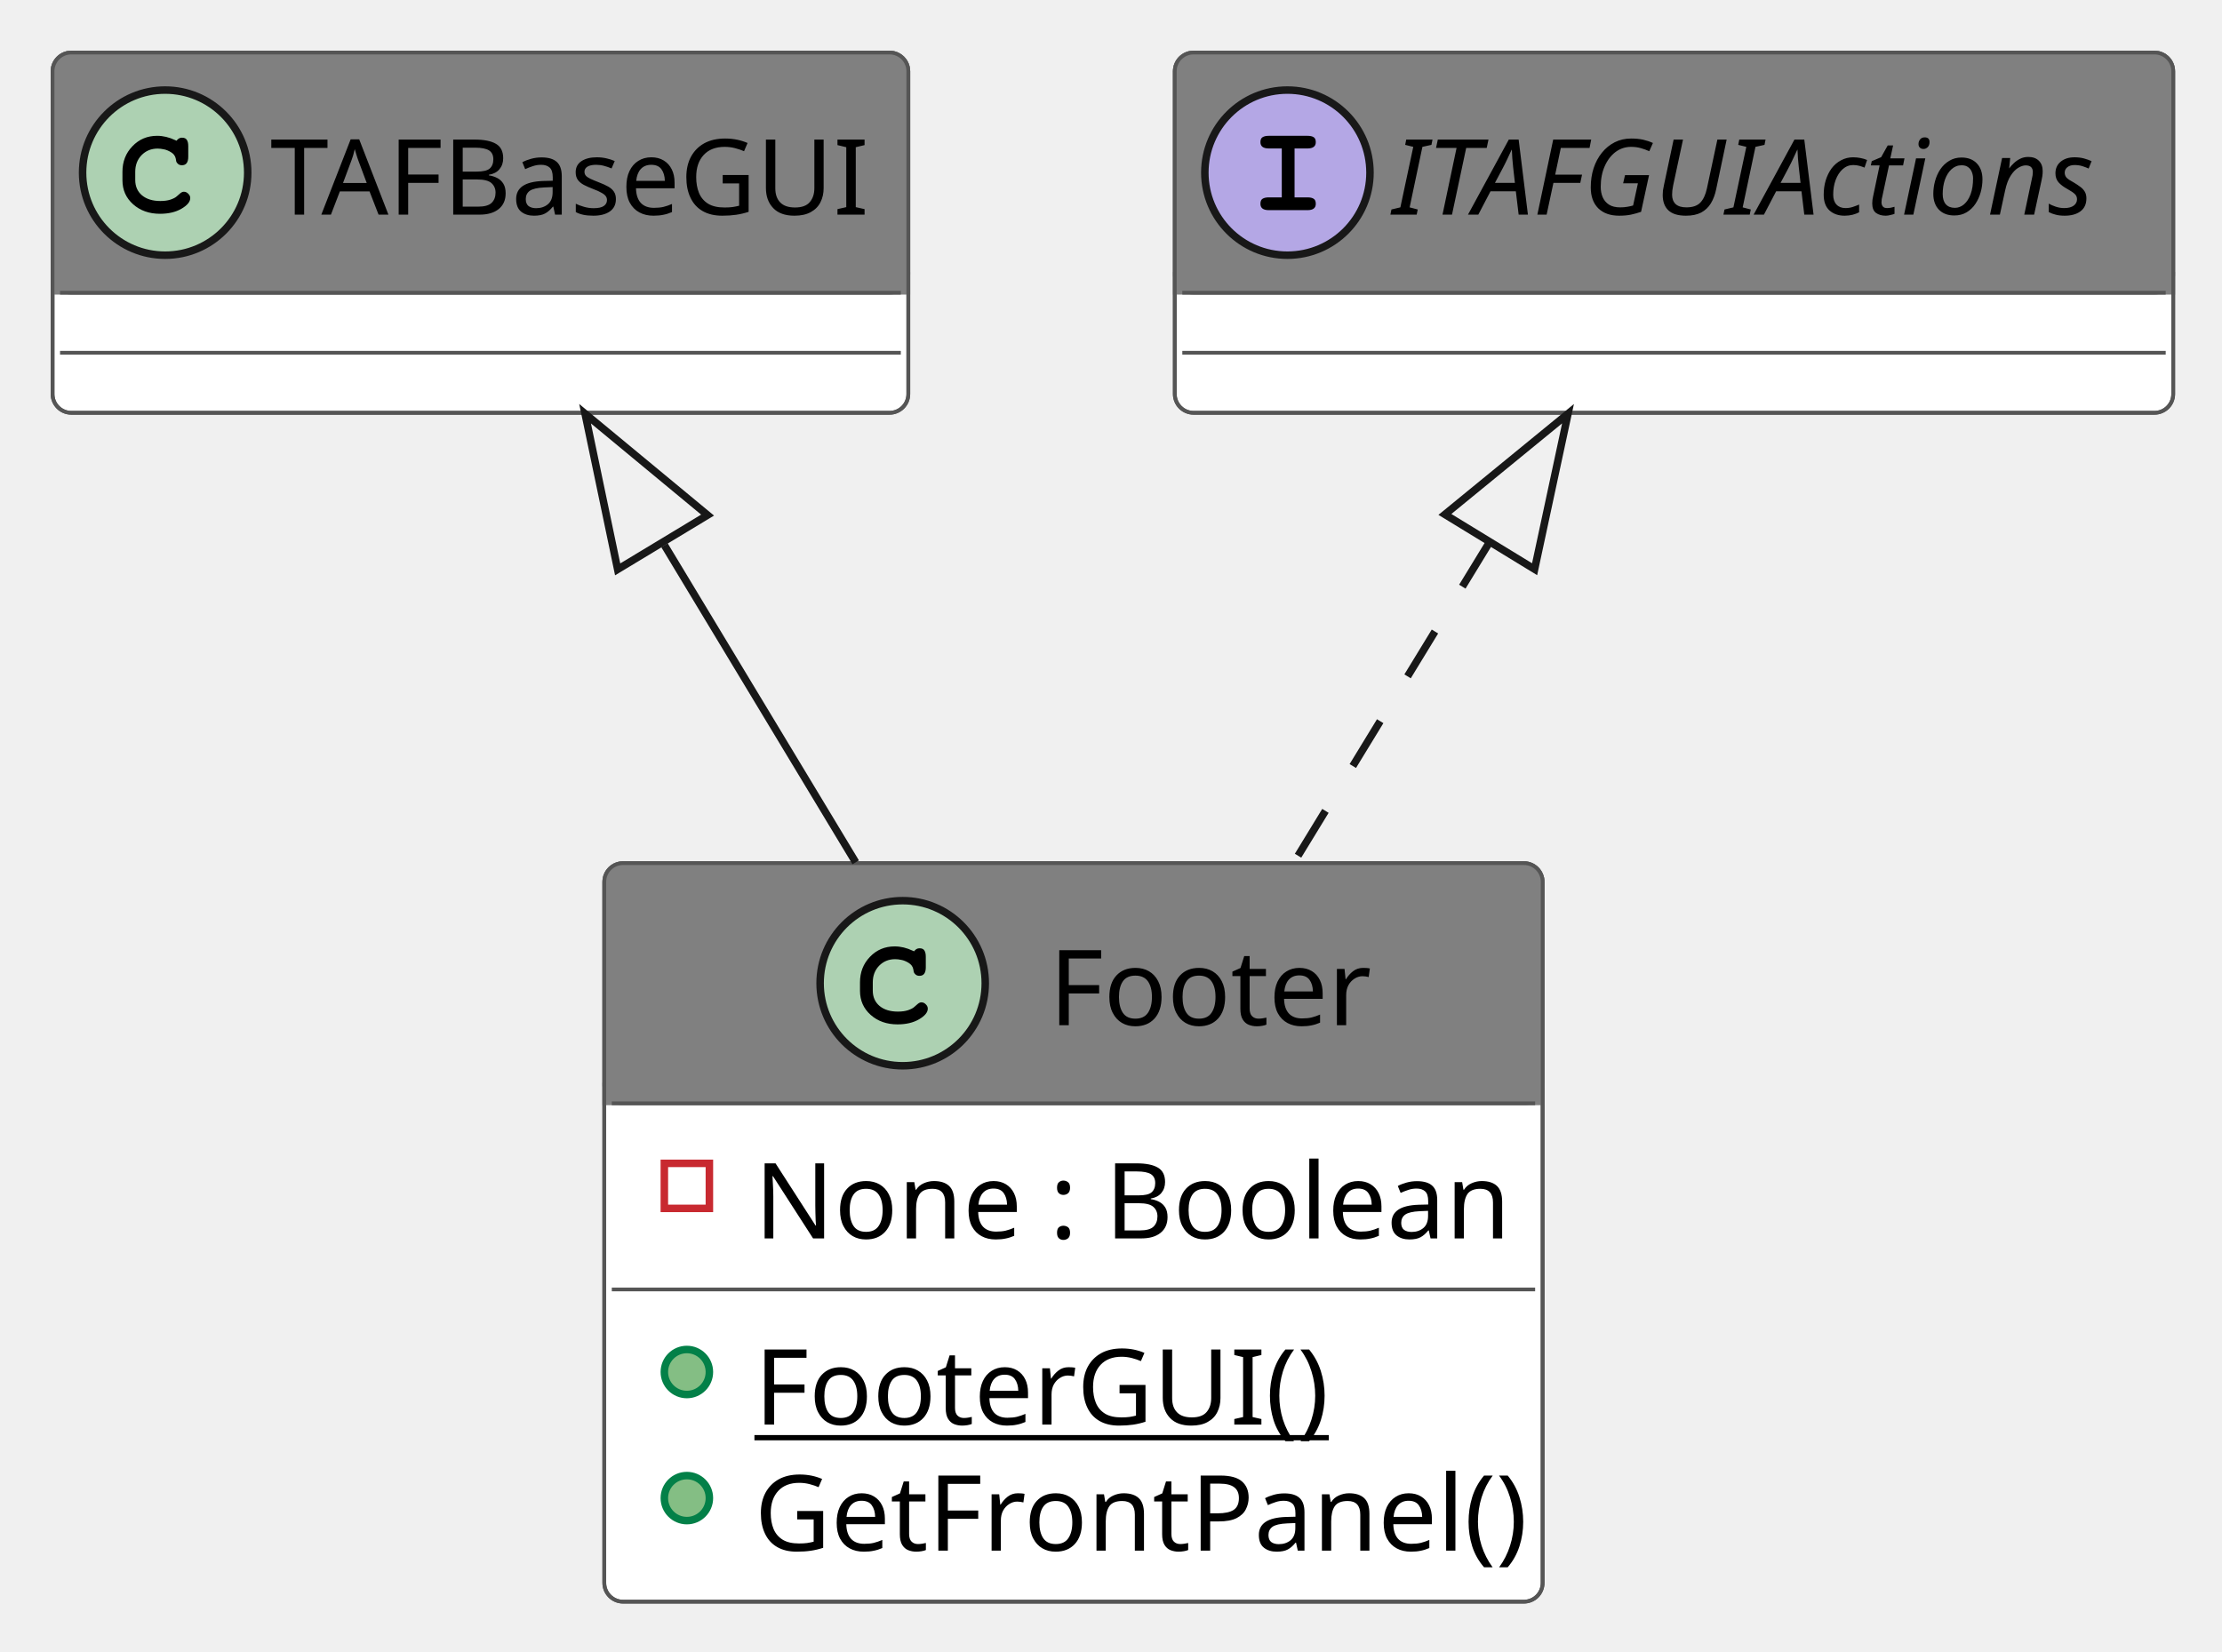
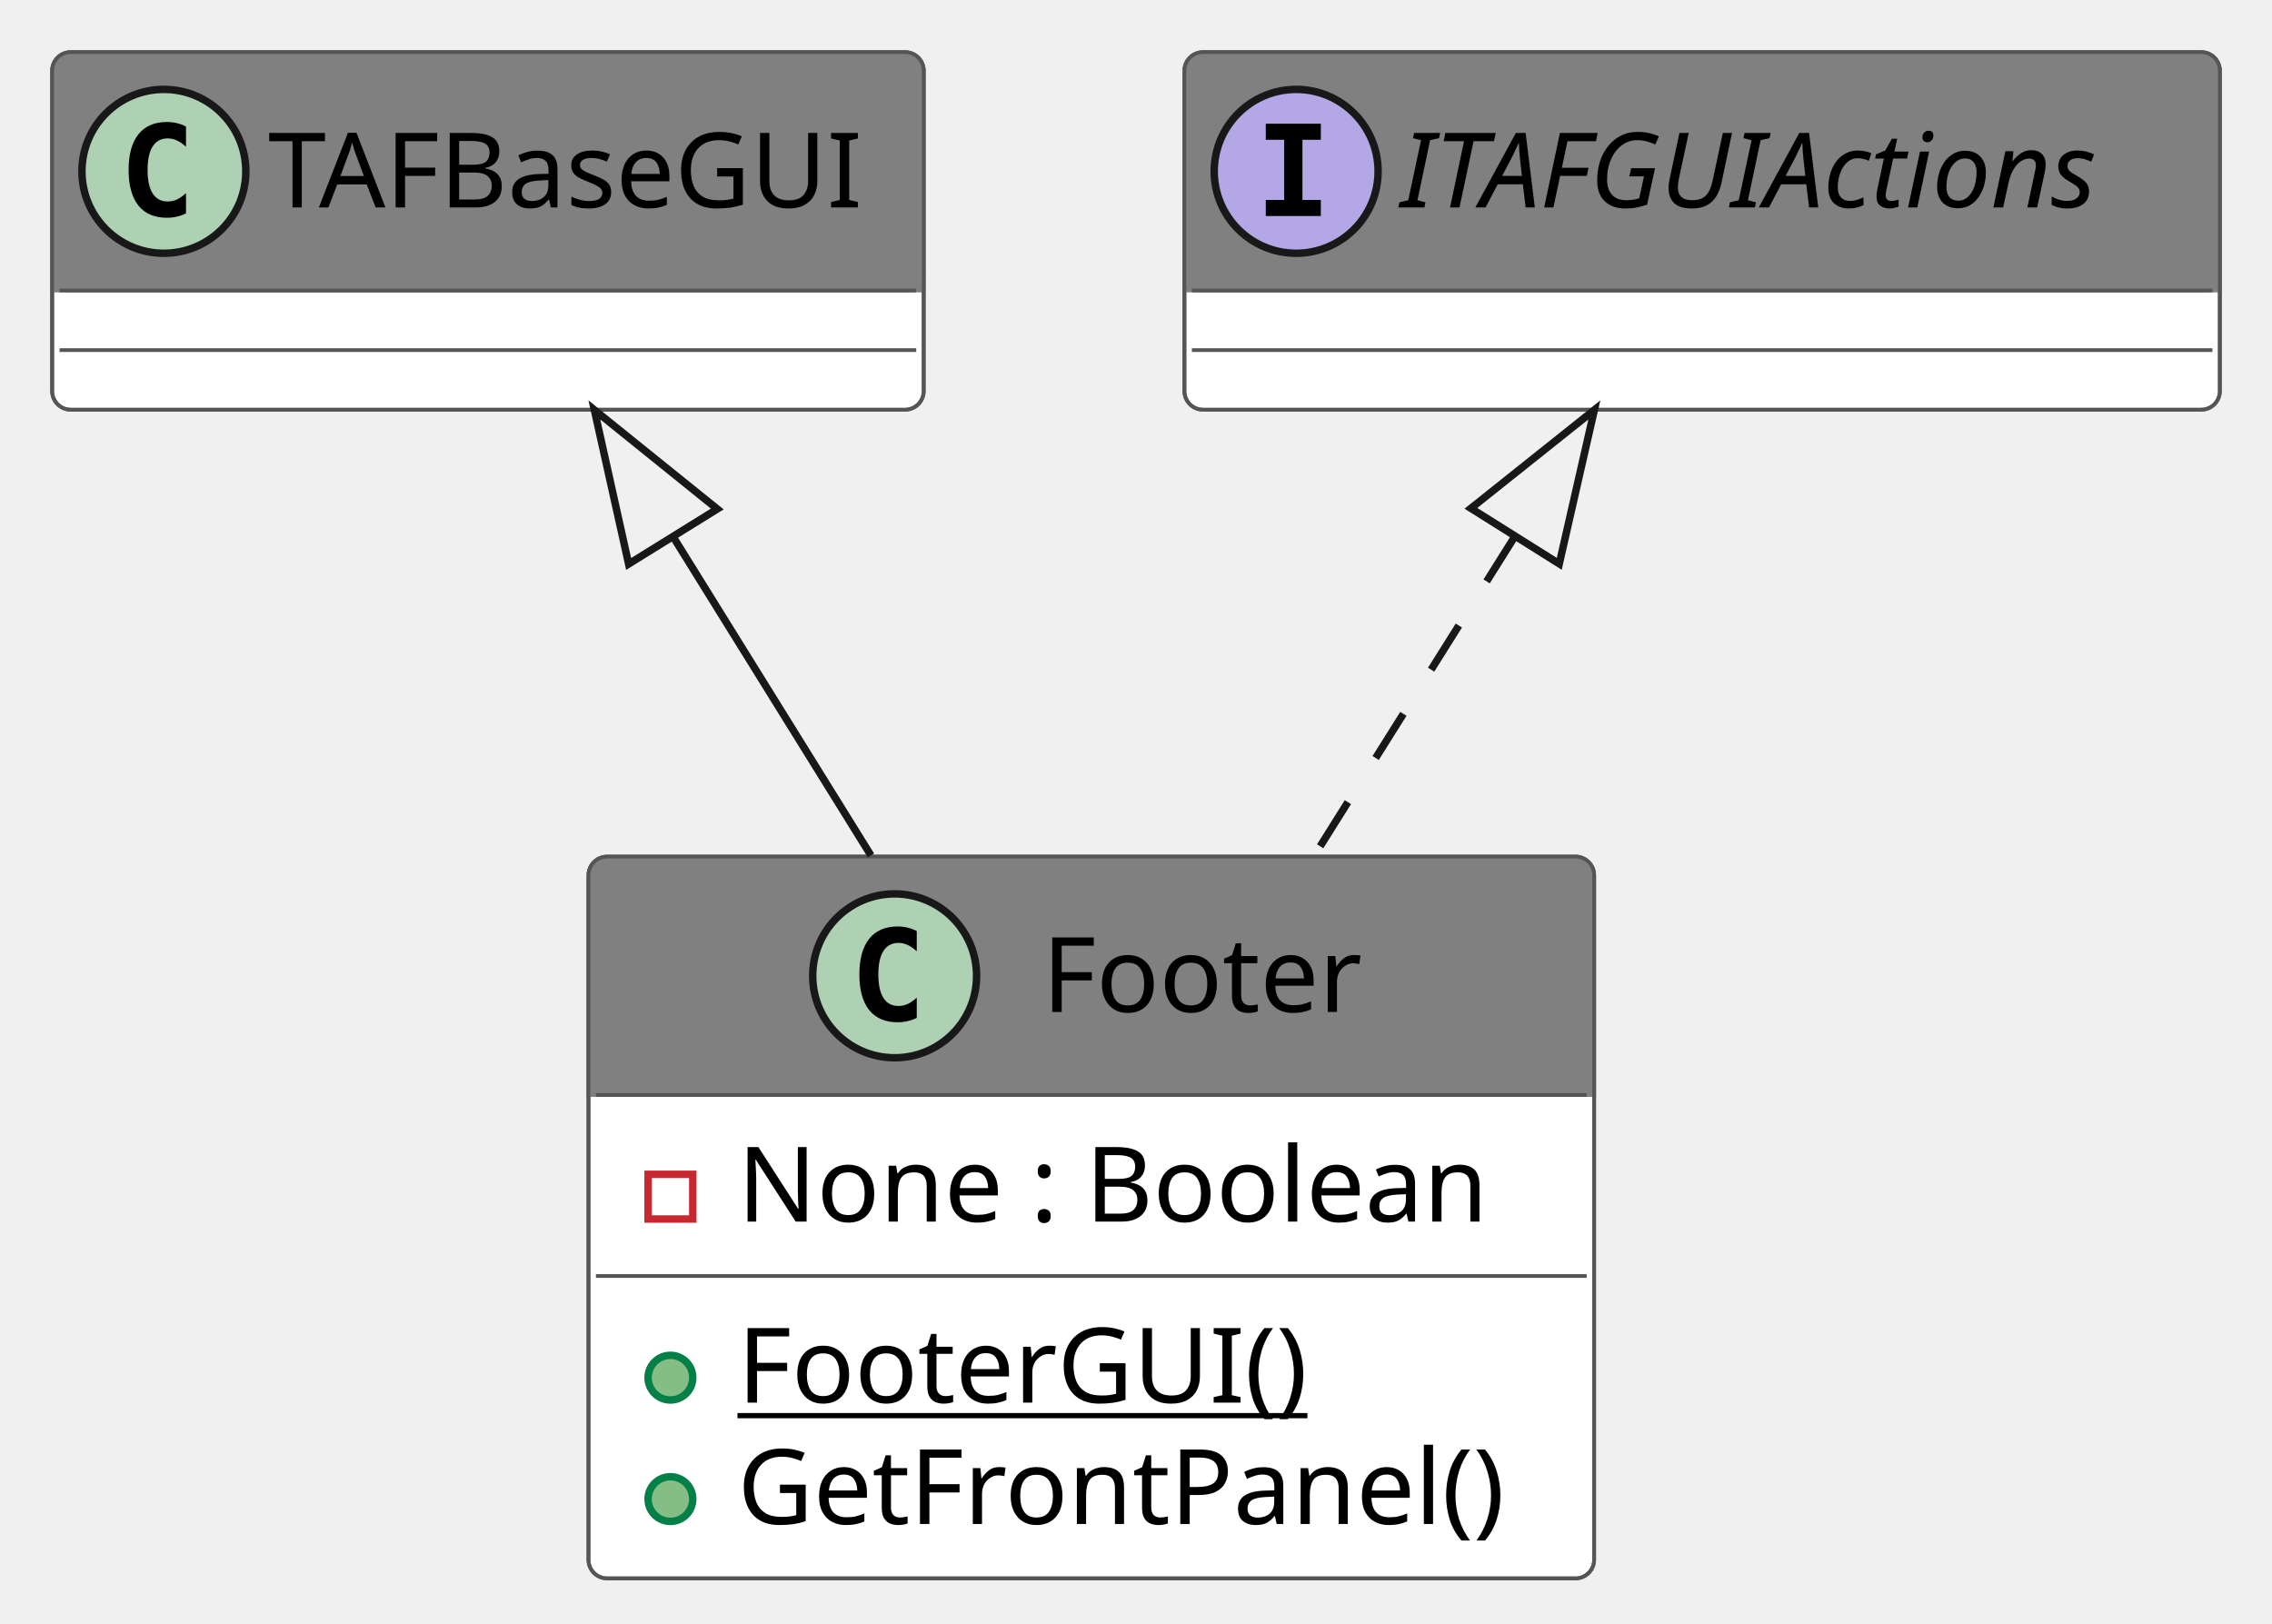
- <svg xmlns="http://www.w3.org/2000/svg" contentStyleType="text/css" height="220px" preserveAspectRatio="none" style="width:296px;height:220px;background:#FFFFFF;" version="1.1" viewBox="0 0 296 220" width="296px" zoomAndPan="magnify">
+ <svg xmlns="http://www.w3.org/2000/svg" contentStyleType="text/css" height="218px" preserveAspectRatio="none" style="width:305px;height:218px;background:#FFFFFF;" version="1.1" viewBox="0 0 305 218" width="305px" zoomAndPan="magnify">
  <defs />
  <g>
    <g id="elem_Footer">
-       <rect codeLine="8" fill="#FFFFFF" height="98.4" id="Footer" rx="2.5" ry="2.5" style="stroke:#555555;stroke-width:0.5;" width="125" x="80.5" y="115" />
-       <rect fill="#808080" height="32" rx="2.5" ry="2.5" style="stroke:#808080;stroke-width:0.5;" width="125" x="80.5" y="115" />
-       <rect fill="#808080" height="2.5" style="stroke:#808080;stroke-width:0.5;" width="125" x="80.5" y="144.5" />
-       <rect codeLine="8" fill="none" height="98.4" id="Footer" rx="2.5" ry="2.5" style="stroke:#555555;stroke-width:0.5;" width="125" x="80.5" y="115" />
-       <ellipse cx="120.25" cy="131" fill="#ADD1B2" rx="11" ry="11" style="stroke:#181818;stroke-width:1.0;" />
-       <path d="M119.609,134.781 Q120.406,134.781 120.969,134.594 Q121.547,134.391 121.781,134.172 Q122.031,133.938 122.266,133.75 Q122.516,133.547 122.734,133.547 Q123.078,133.547 123.328,133.812 Q123.594,134.062 123.594,134.391 Q123.594,135.125 122.422,135.812 Q121.266,136.484 119.562,136.484 Q117.406,136.484 115.984,135.219 Q114.562,133.953 114.562,132.016 L114.562,130.891 Q114.562,128.859 115.891,127.484 Q117.219,126.094 119.188,126.094 Q120.375,126.094 121.594,126.672 L121.766,126.75 Q122.062,126.344 122.484,126.344 Q122.969,126.344 123.141,126.641 Q123.328,126.922 123.328,127.469 L123.328,128.891 Q123.328,130.016 122.484,130.016 Q122.172,130.016 121.969,129.844 Q121.781,129.672 121.734,129.531 Q121.703,129.375 121.656,129.109 Q121.547,128.594 121.031,128.281 Q120.516,127.969 120.062,127.891 Q119.625,127.797 119.25,127.797 Q117.969,127.797 117.109,128.672 Q116.266,129.547 116.266,130.891 L116.266,131.984 Q116.266,133.266 117.172,134.031 Q118.078,134.781 119.609,134.781 Z " fill="#000000" />
-       <text fill="#000000" font-family="sans-serif" font-size="14" lengthAdjust="spacing" textLength="38" x="139.75" y="136.6">Footer</text>
-       <line style="stroke:#555555;stroke-width:0.5;" x1="81.5" x2="204.5" y1="147" y2="147" />
-       <rect fill="none" height="6" style="stroke:#C82930;stroke-width:1.0;" width="6" x="88.5" y="155" />
-       <text fill="#000000" font-family="sans-serif" font-size="14" lengthAdjust="spacing" textLength="93" x="100.5" y="165">None : Boolean</text>
-       <line style="stroke:#555555;stroke-width:0.5;" x1="81.5" x2="204.5" y1="171.8" y2="171.8" />
-       <ellipse cx="91.5" cy="182.8" fill="#84BE84" rx="3" ry="3" style="stroke:#038048;stroke-width:1.0;" />
-       <text fill="#000000" font-family="sans-serif" font-size="14" lengthAdjust="spacing" text-decoration="underline" textLength="73" x="100.5" y="189.8">FooterGUI()</text>
-       <ellipse cx="91.5" cy="199.6" fill="#84BE84" rx="3" ry="3" style="stroke:#038048;stroke-width:1.0;" />
-       <text fill="#000000" font-family="sans-serif" font-size="14" lengthAdjust="spacing" textLength="99" x="100.5" y="206.6">GetFrontPanel()</text>
+       <rect codeLine="8" fill="#FFFFFF" height="96.891" id="Footer" rx="2.5" ry="2.5" style="stroke:#555555;stroke-width:0.5;" width="135" x="79" y="115" />
+       <rect fill="#808080" height="32" rx="2.5" ry="2.5" style="stroke:#808080;stroke-width:0.5;" width="135" x="79" y="115" />
+       <rect fill="#808080" height="2.5" style="stroke:#808080;stroke-width:0.5;" width="135" x="79" y="144.5" />
+       <rect codeLine="8" fill="none" height="96.891" id="Footer" rx="2.5" ry="2.5" style="stroke:#555555;stroke-width:0.5;" width="135" x="79" y="115" />
+       <ellipse cx="120.1" cy="131" fill="#ADD1B2" rx="11" ry="11" style="stroke:#181818;stroke-width:1.0;" />
+       <path d="M123.069,136.641 Q122.491,136.938 121.85,137.078 Q121.209,137.234 120.506,137.234 Q118.006,137.234 116.678,135.594 Q115.366,133.938 115.366,130.812 Q115.366,127.688 116.678,126.031 Q118.006,124.375 120.506,124.375 Q121.209,124.375 121.85,124.531 Q122.506,124.688 123.069,124.984 L123.069,127.703 Q122.444,127.125 121.85,126.859 Q121.256,126.578 120.631,126.578 Q119.287,126.578 118.6,127.656 Q117.912,128.719 117.912,130.812 Q117.912,132.906 118.6,133.984 Q119.287,135.047 120.631,135.047 Q121.256,135.047 121.85,134.781 Q122.444,134.5 123.069,133.922 L123.069,136.641 Z " fill="#000000" />
+       <text fill="#000000" font-family="sans-serif" font-size="14" lengthAdjust="spacing" textLength="45" x="139.9" y="135.847">Footer</text>
+       <line style="stroke:#555555;stroke-width:0.5;" x1="80" x2="213" y1="147" y2="147" />
+       <rect fill="none" height="6" style="stroke:#C82930;stroke-width:1.0;" width="6" x="87" y="157.648" />
+       <text fill="#000000" font-family="sans-serif" font-size="14" lengthAdjust="spacing" textLength="107" x="99" y="163.995">None : Boolean</text>
+       <line style="stroke:#555555;stroke-width:0.5;" x1="80" x2="213" y1="171.297" y2="171.297" />
+       <ellipse cx="90" cy="184.945" fill="#84BE84" rx="3" ry="3" style="stroke:#038048;stroke-width:1.0;" />
+       <text fill="#000000" font-family="sans-serif" font-size="14" lengthAdjust="spacing" text-decoration="underline" textLength="79" x="99" y="188.292">FooterGUI()</text>
+       <ellipse cx="90" cy="201.242" fill="#84BE84" rx="3" ry="3" style="stroke:#038048;stroke-width:1.0;" />
+       <text fill="#000000" font-family="sans-serif" font-size="14" lengthAdjust="spacing" textLength="109" x="99" y="204.589">GetFrontPanel()</text>
    </g>
    <g id="elem_TAFBaseGUI">
-       <rect fill="#FFFFFF" height="48" id="TAFBaseGUI" rx="2.5" ry="2.5" style="stroke:#555555;stroke-width:0.5;" width="114" x="7" y="7" />
-       <rect fill="#808080" height="32" rx="2.5" ry="2.5" style="stroke:#808080;stroke-width:0.5;" width="114" x="7" y="7" />
-       <rect fill="#808080" height="2.5" style="stroke:#808080;stroke-width:0.5;" width="114" x="7" y="36.5" />
-       <rect fill="none" height="48" id="TAFBaseGUI" rx="2.5" ry="2.5" style="stroke:#555555;stroke-width:0.5;" width="114" x="7" y="7" />
+       <rect fill="#FFFFFF" height="48" id="TAFBaseGUI" rx="2.5" ry="2.5" style="stroke:#555555;stroke-width:0.5;" width="117" x="7" y="7" />
+       <rect fill="#808080" height="32" rx="2.5" ry="2.5" style="stroke:#808080;stroke-width:0.5;" width="117" x="7" y="7" />
+       <rect fill="#808080" height="2.5" style="stroke:#808080;stroke-width:0.5;" width="117" x="7" y="36.5" />
+       <rect fill="none" height="48" id="TAFBaseGUI" rx="2.5" ry="2.5" style="stroke:#555555;stroke-width:0.5;" width="117" x="7" y="7" />
      <ellipse cx="22" cy="23" fill="#ADD1B2" rx="11" ry="11" style="stroke:#181818;stroke-width:1.0;" />
-       <path d="M21.359,26.781 Q22.156,26.781 22.719,26.594 Q23.297,26.391 23.531,26.172 Q23.781,25.938 24.016,25.75 Q24.266,25.547 24.484,25.547 Q24.828,25.547 25.078,25.812 Q25.344,26.062 25.344,26.391 Q25.344,27.125 24.172,27.812 Q23.016,28.484 21.312,28.484 Q19.156,28.484 17.734,27.219 Q16.312,25.953 16.312,24.016 L16.312,22.891 Q16.312,20.859 17.641,19.484 Q18.969,18.094 20.938,18.094 Q22.125,18.094 23.344,18.672 L23.516,18.75 Q23.812,18.344 24.234,18.344 Q24.719,18.344 24.891,18.641 Q25.078,18.922 25.078,19.469 L25.078,20.891 Q25.078,22.016 24.234,22.016 Q23.922,22.016 23.719,21.844 Q23.531,21.672 23.484,21.531 Q23.453,21.375 23.406,21.109 Q23.297,20.594 22.781,20.281 Q22.266,19.969 21.812,19.891 Q21.375,19.797 21,19.797 Q19.719,19.797 18.859,20.672 Q18.016,21.547 18.016,22.891 L18.016,23.984 Q18.016,25.266 18.922,26.031 Q19.828,26.781 21.359,26.781 Z " fill="#000000" />
-       <text fill="#000000" font-family="sans-serif" font-size="14" lengthAdjust="spacing" textLength="82" x="36" y="28.6">TAFBaseGUI</text>
-       <line style="stroke:#555555;stroke-width:0.5;" x1="8" x2="120" y1="39" y2="39" />
-       <line style="stroke:#555555;stroke-width:0.5;" x1="8" x2="120" y1="47" y2="47" />
+       <path d="M24.969,28.641 Q24.391,28.938 23.75,29.078 Q23.109,29.234 22.406,29.234 Q19.906,29.234 18.578,27.594 Q17.266,25.938 17.266,22.812 Q17.266,19.688 18.578,18.031 Q19.906,16.375 22.406,16.375 Q23.109,16.375 23.75,16.531 Q24.406,16.688 24.969,16.984 L24.969,19.703 Q24.344,19.125 23.75,18.859 Q23.156,18.578 22.531,18.578 Q21.188,18.578 20.5,19.656 Q19.812,20.719 19.812,22.812 Q19.812,24.906 20.5,25.984 Q21.188,27.047 22.531,27.047 Q23.156,27.047 23.75,26.781 Q24.344,26.5 24.969,25.922 L24.969,28.641 Z " fill="#000000" />
+       <text fill="#000000" font-family="sans-serif" font-size="14" lengthAdjust="spacing" textLength="85" x="36" y="27.847">TAFBaseGUI</text>
+       <line style="stroke:#555555;stroke-width:0.5;" x1="8" x2="123" y1="39" y2="39" />
+       <line style="stroke:#555555;stroke-width:0.5;" x1="8" x2="123" y1="47" y2="47" />
    </g>
    <g id="elem_ITAFGUIActions">
-       <rect codeLine="16" fill="#FFFFFF" height="48" id="ITAFGUIActions" rx="2.5" ry="2.5" style="stroke:#555555;stroke-width:0.5;" width="133" x="156.5" y="7" />
-       <rect fill="#808080" height="32" rx="2.5" ry="2.5" style="stroke:#808080;stroke-width:0.5;" width="133" x="156.5" y="7" />
-       <rect fill="#808080" height="2.5" style="stroke:#808080;stroke-width:0.5;" width="133" x="156.5" y="36.5" />
-       <rect codeLine="16" fill="none" height="48" id="ITAFGUIActions" rx="2.5" ry="2.5" style="stroke:#555555;stroke-width:0.5;" width="133" x="156.5" y="7" />
-       <ellipse cx="171.5" cy="23" fill="#B4A7E5" rx="11" ry="11" style="stroke:#181818;stroke-width:1.0;" />
-       <path d="M174.172,26.297 Q174.719,26.297 175,26.484 Q175.281,26.656 175.281,27.156 Q175.281,28 174.172,28 L169.031,28 Q167.906,28 167.906,27.156 Q167.906,26.656 168.188,26.484 Q168.484,26.297 169.031,26.297 L170.75,26.297 L170.75,19.781 L169.031,19.781 Q167.906,19.781 167.906,18.938 Q167.906,18.453 168.188,18.281 Q168.484,18.094 169.031,18.094 L174.172,18.094 Q174.719,18.094 175,18.281 Q175.281,18.453 175.281,18.938 Q175.281,19.781 174.172,19.781 L172.453,19.781 L172.453,26.297 L174.172,26.297 Z " fill="#000000" />
-       <text fill="#000000" font-family="sans-serif" font-size="14" font-style="italic" lengthAdjust="spacing" textLength="101" x="185.5" y="28.6">ITAFGUIActions</text>
-       <line style="stroke:#555555;stroke-width:0.5;" x1="157.5" x2="288.5" y1="39" y2="39" />
-       <line style="stroke:#555555;stroke-width:0.5;" x1="157.5" x2="288.5" y1="47" y2="47" />
+       <rect codeLine="16" fill="#FFFFFF" height="48" id="ITAFGUIActions" rx="2.5" ry="2.5" style="stroke:#555555;stroke-width:0.5;" width="139" x="159" y="7" />
+       <rect fill="#808080" height="32" rx="2.5" ry="2.5" style="stroke:#808080;stroke-width:0.5;" width="139" x="159" y="7" />
+       <rect fill="#808080" height="2.5" style="stroke:#808080;stroke-width:0.5;" width="139" x="159" y="36.5" />
+       <rect codeLine="16" fill="none" height="48" id="ITAFGUIActions" rx="2.5" ry="2.5" style="stroke:#555555;stroke-width:0.5;" width="139" x="159" y="7" />
+       <ellipse cx="174" cy="23" fill="#B4A7E5" rx="11" ry="11" style="stroke:#181818;stroke-width:1.0;" />
+       <path d="M169.922,18.766 L169.922,16.609 L177.312,16.609 L177.312,18.766 L174.844,18.766 L174.844,26.844 L177.312,26.844 L177.312,29 L169.922,29 L169.922,26.844 L172.391,26.844 L172.391,18.766 L169.922,18.766 Z " fill="#000000" />
+       <text fill="#000000" font-family="sans-serif" font-size="14" font-style="italic" lengthAdjust="spacing" textLength="107" x="188" y="27.847">ITAFGUIActions</text>
+       <line style="stroke:#555555;stroke-width:0.5;" x1="160" x2="297" y1="39" y2="39" />
+       <line style="stroke:#555555;stroke-width:0.5;" x1="160" x2="297" y1="47" y2="47" />
    </g>
    <g id="link_TAFBaseGUI_Footer">
-       <path codeLine="14" d="M88.52,72.65 C96.58,86.03 105.62,101.02 113.99,114.89 " fill="none" id="TAFBaseGUI-backto-Footer" style="stroke:#181818;stroke-width:1.0;" />
-       <polygon fill="none" points="82.28,75.86,77.94,55.12,94.26,68.63,82.28,75.86" style="stroke:#181818;stroke-width:1.0;" />
+       <path codeLine="14" d="M90.4,72.12 C98.78,85.62 108.22,100.82 116.92,114.84 " fill="none" id="TAFBaseGUI-backto-Footer" style="stroke:#181818;stroke-width:1.0;" />
+       <polygon fill="none" points="84.39,75.71,79.79,55.03,96.29,68.33,84.39,75.71" style="stroke:#181818;stroke-width:1.0;" />
    </g>
    <g id="link_ITAFGUIActions_Footer">
-       <path codeLine="15" d="M198.45,72.19 C190.22,85.68 180.95,100.86 172.38,114.89 " fill="none" id="ITAFGUIActions-backto-Footer" style="stroke:#181818;stroke-width:1.0;stroke-dasharray:7.0,7.0;" />
-       <polygon fill="none" points="192.48,68.54,208.88,55.12,204.43,75.84,192.48,68.54" style="stroke:#181818;stroke-width:1.0;" />
+       <path codeLine="15" d="M203.29,72.12 C194.81,85.62 185.26,100.82 176.45,114.84 " fill="none" id="ITAFGUIActions-backto-Footer" style="stroke:#181818;stroke-width:1.0;stroke-dasharray:7.0,7.0;" />
+       <polygon fill="none" points="197.46,68.24,214.03,55.03,209.32,75.69,197.46,68.24" style="stroke:#181818;stroke-width:1.0;" />
    </g>
  </g>
</svg>
